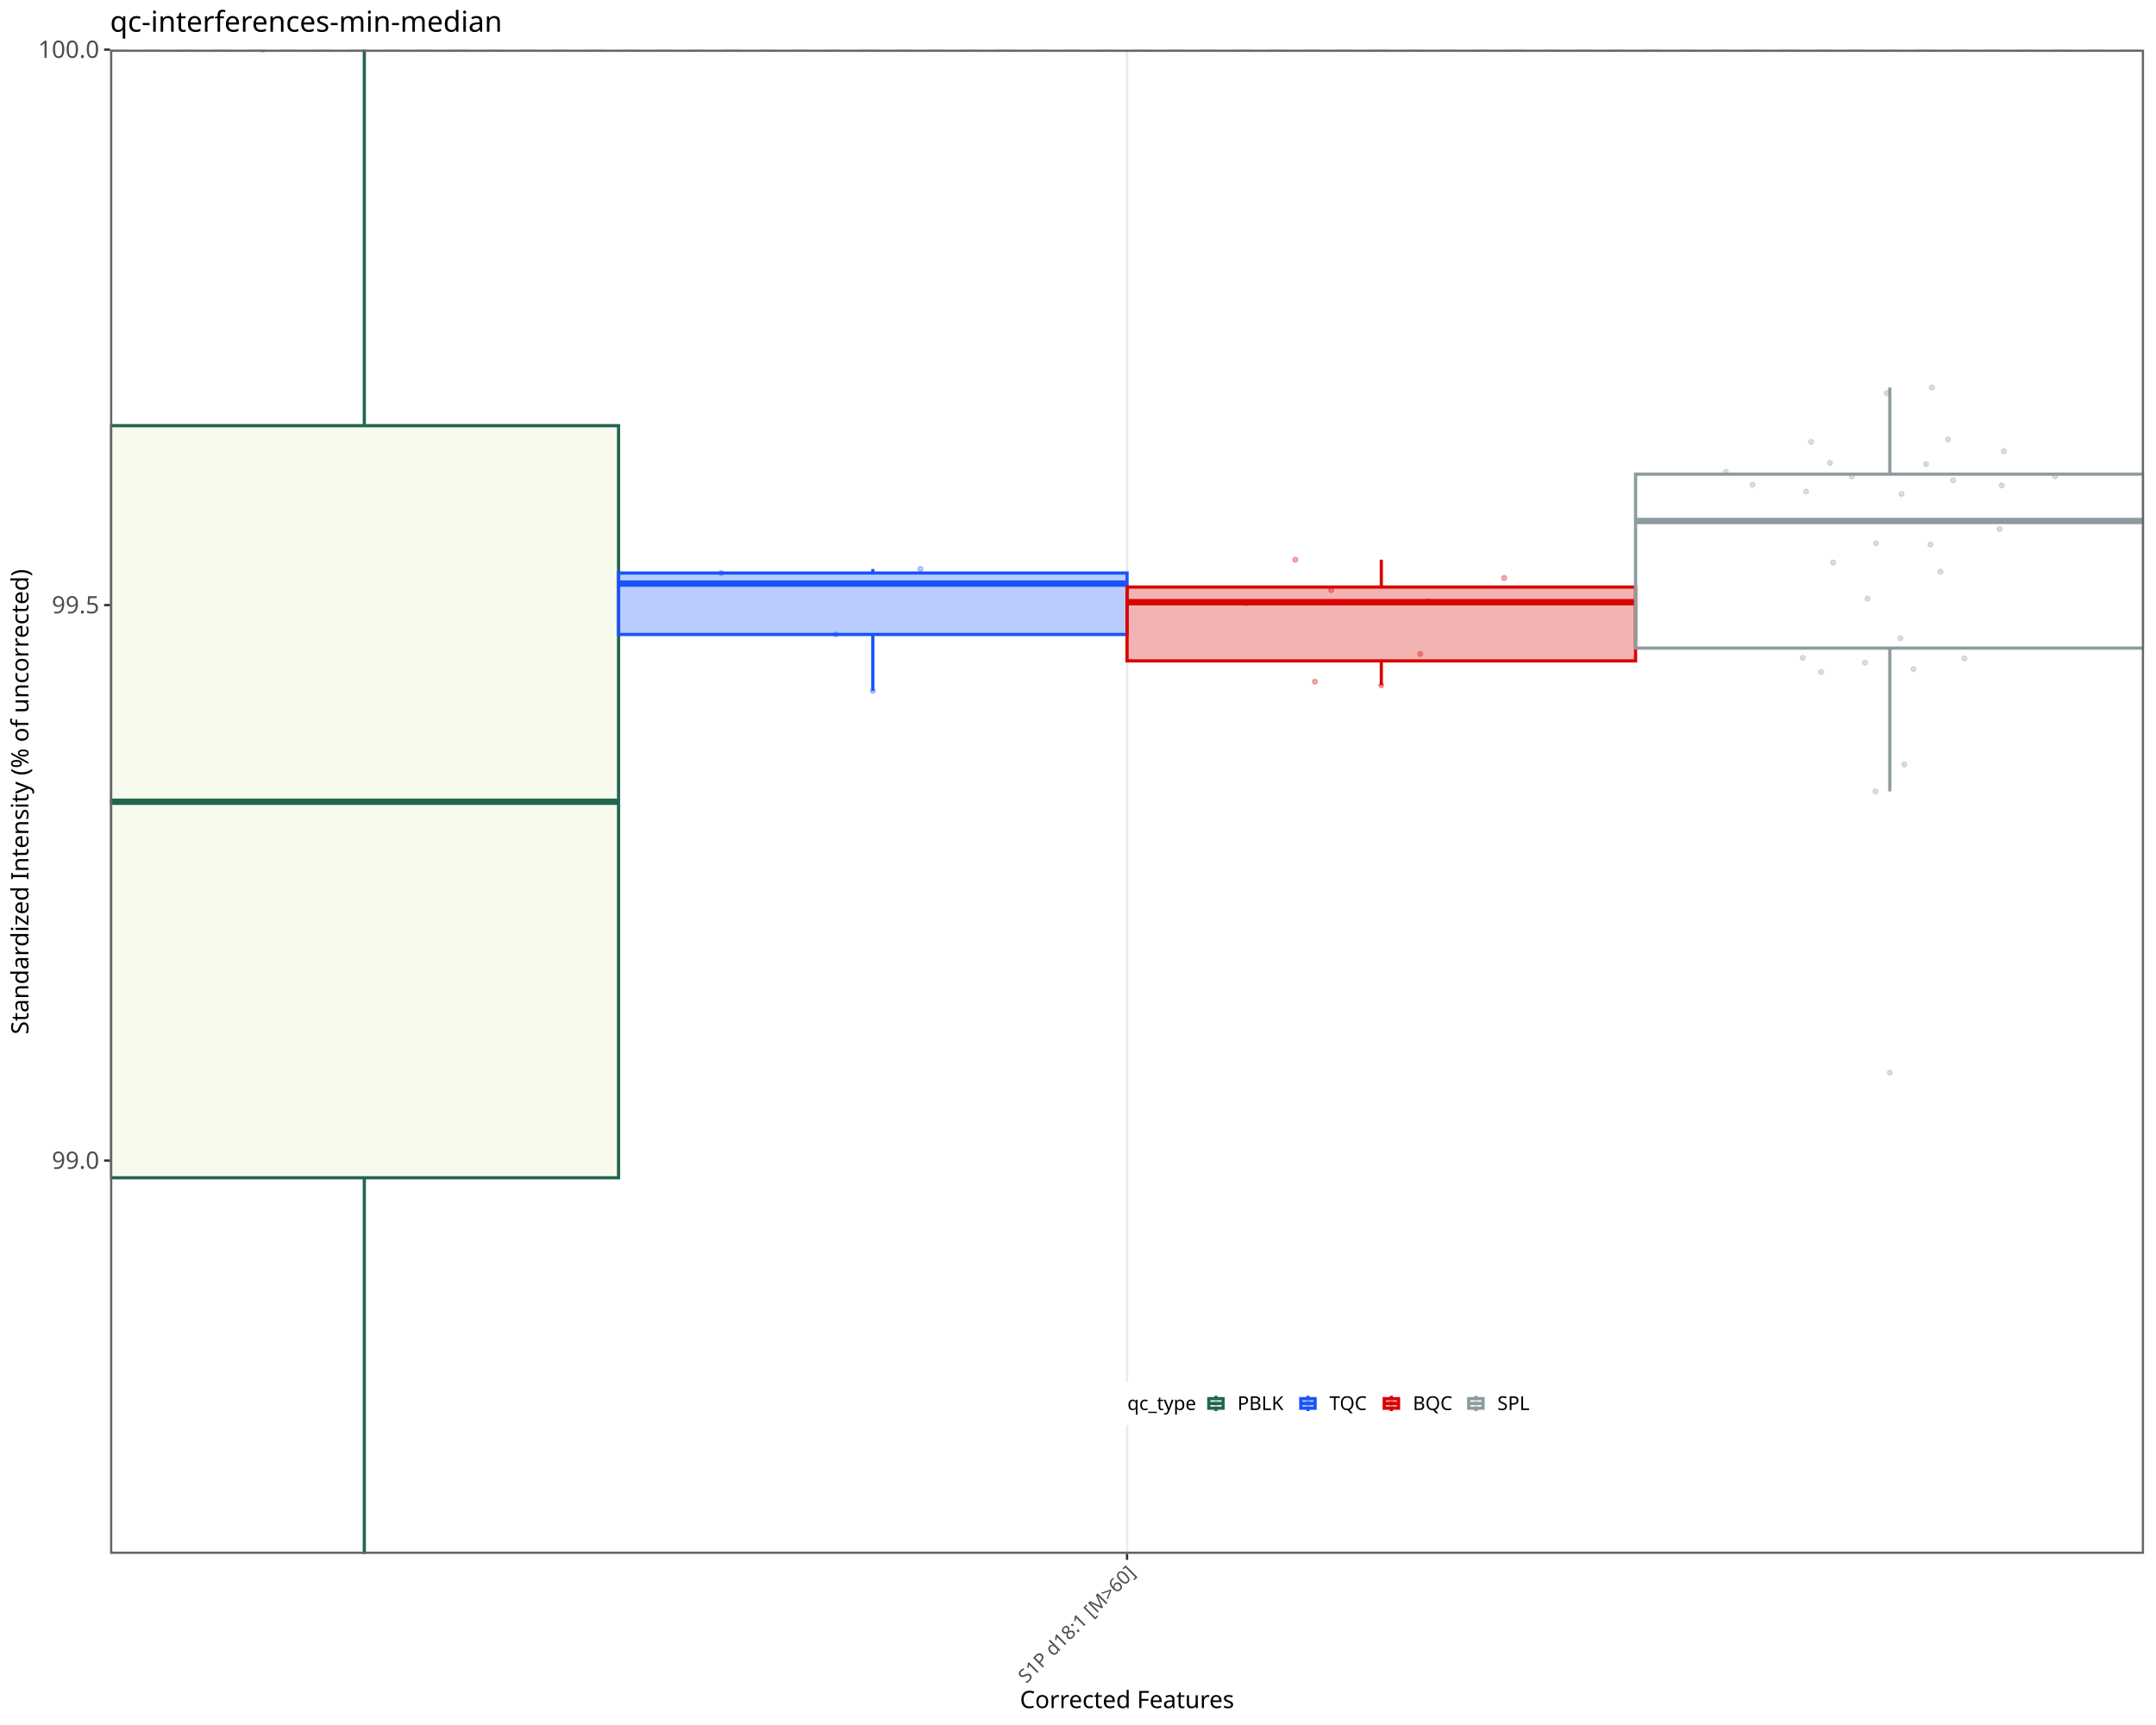
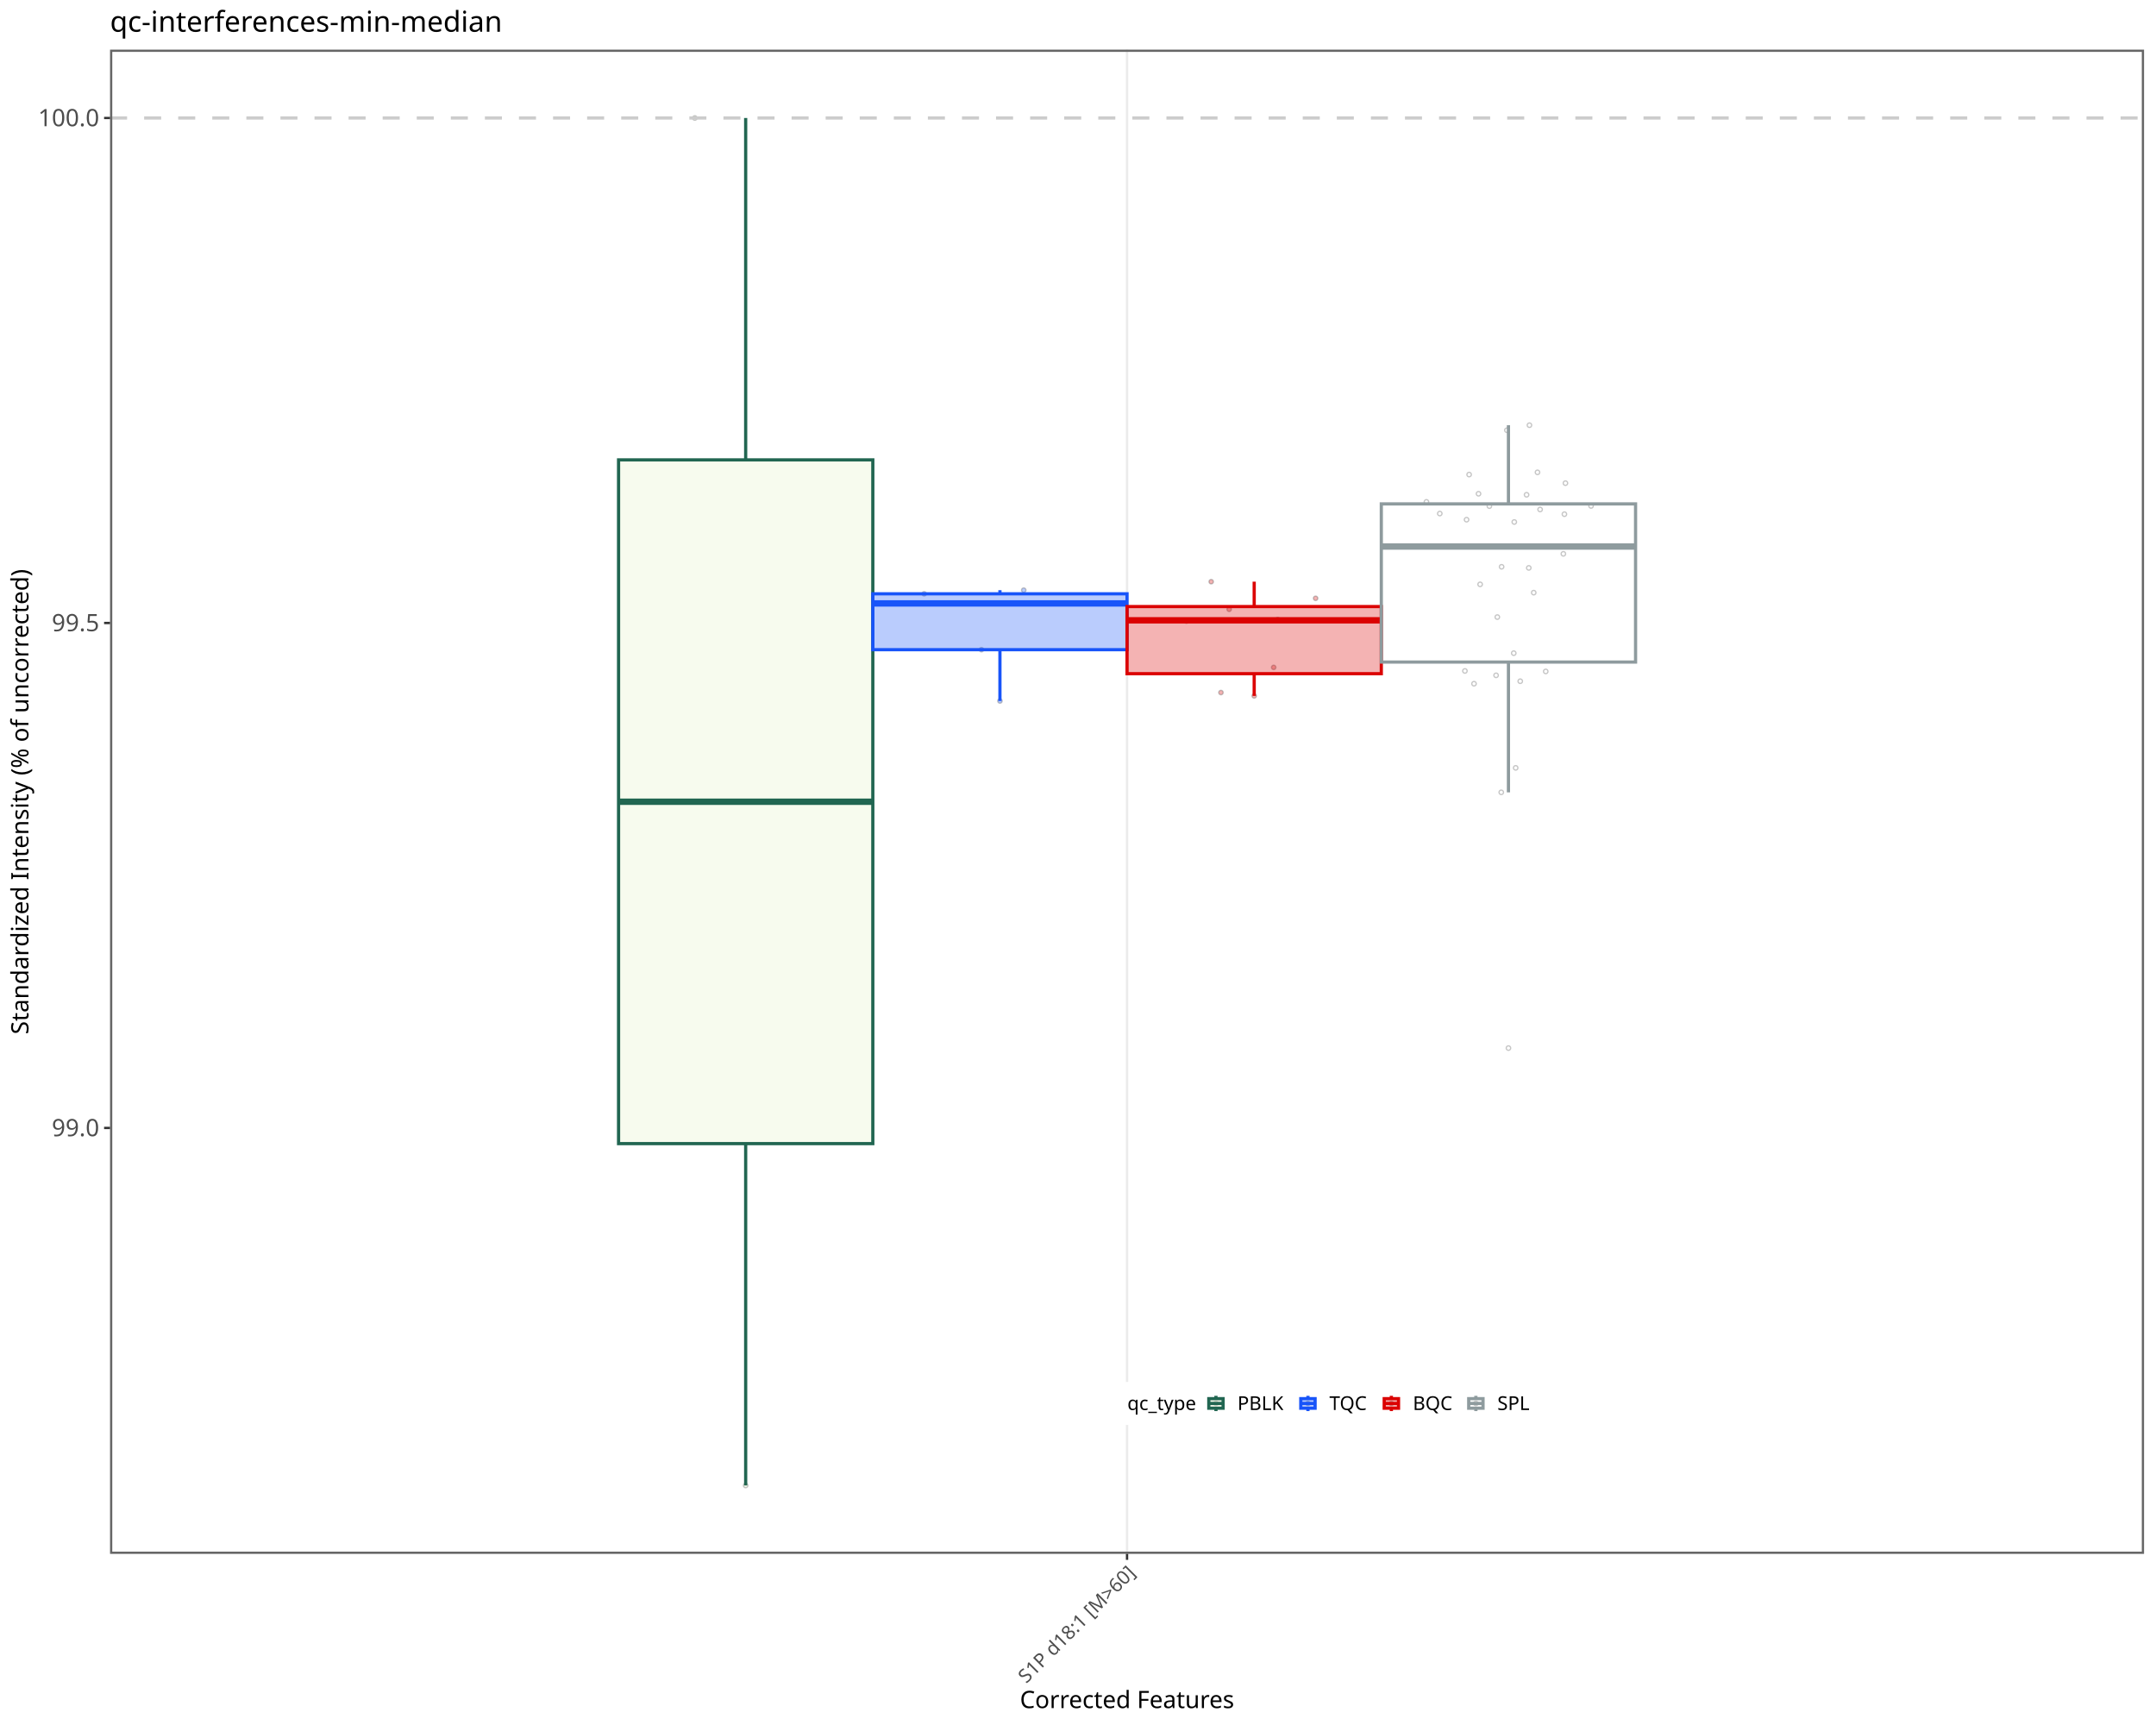
<svg xmlns="http://www.w3.org/2000/svg" class="svglite" data-engine-version="2.0" width="720.00pt" height="576.00pt" viewBox="0 0 720.00 576.00">
  <defs>
    <style type="text/css">
    .svglite line, .svglite polyline, .svglite polygon, .svglite path, .svglite rect, .svglite circle {
      fill: none;
      stroke: #000000;
      stroke-linecap: round;
      stroke-linejoin: round;
      stroke-miterlimit: 10.00;
    }
  </style>
  </defs>
  <rect width="100%" height="100%" style="stroke: none; fill: #FFFFFF;" />
  <defs>
    <clipPath id="cpMC4wMHw3MjAuMDB8MC4wMHw1NzYuMDA=">
      <rect x="0.00" y="0.00" width="720.00" height="576.00" />
    </clipPath>
  </defs>
  <g clip-path="url(#cpMC4wMHw3MjAuMDB8MC4wMHw1NzYuMDA=)">
    <rect x="0.00" y="0.00" width="720.00" height="576.00" style="stroke-width: 0.78; stroke: #FFFFFF; fill: #FFFFFF;" />
  </g>
  <defs>
    <clipPath id="cpMzYuNzV8NzE2LjAxfDE2LjU3fDUxOC44Ng==">
      <rect x="36.75" y="16.57" width="679.26" height="502.29" />
    </clipPath>
  </defs>
  <g clip-path="url(#cpMzYuNzV8NzE2LjAxfDE2LjU3fDUxOC44Ng==)">
    <rect x="36.75" y="16.57" width="679.26" height="502.29" style="stroke-width: 0.78; stroke: none; fill: #FFFFFF;" />
    <polyline points="376.38,518.86 376.38,16.57 " style="stroke-width: 0.78; stroke: #EBEBEB; stroke-linecap: butt;" />
-     <circle cx="121.66" cy="518.86" r="0.79" style="stroke-width: 0.52; stroke: #216651; stroke-opacity: 0.30; fill: #216651; fill-opacity: 0.30;" />
-     <circle cx="87.70" cy="16.57" r="0.79" style="stroke-width: 0.52; stroke: #216651; stroke-opacity: 0.30; fill: #216651; fill-opacity: 0.30;" />
-     <circle cx="279.13" cy="211.86" r="0.79" style="stroke-width: 0.52; stroke: #1854F9; stroke-opacity: 0.30; fill: #1854F9; fill-opacity: 0.30;" />
-     <circle cx="240.87" cy="191.34" r="0.79" style="stroke-width: 0.52; stroke: #1854F9; stroke-opacity: 0.30; fill: #1854F9; fill-opacity: 0.30;" />
-     <circle cx="321.03" cy="194.87" r="0.79" style="stroke-width: 0.52; stroke: #1854F9; stroke-opacity: 0.30; fill: #1854F9; fill-opacity: 0.30;" />
-     <circle cx="307.37" cy="189.99" r="0.79" style="stroke-width: 0.52; stroke: #1854F9; stroke-opacity: 0.30; fill: #1854F9; fill-opacity: 0.30;" />
-     <circle cx="291.48" cy="230.71" r="0.79" style="stroke-width: 0.52; stroke: #1854F9; stroke-opacity: 0.30; fill: #1854F9; fill-opacity: 0.30;" />
-     <circle cx="416.07" cy="201.36" r="0.79" style="stroke-width: 0.52; stroke: #DB0202; stroke-opacity: 0.30; fill: #DB0202; fill-opacity: 0.30;" />
-     <circle cx="444.57" cy="197.03" r="0.79" style="stroke-width: 0.52; stroke: #DB0202; stroke-opacity: 0.30; fill: #DB0202; fill-opacity: 0.30;" />
-     <circle cx="502.31" cy="192.99" r="0.79" style="stroke-width: 0.52; stroke: #DB0202; stroke-opacity: 0.30; fill: #DB0202; fill-opacity: 0.30;" />
-     <circle cx="474.32" cy="218.37" r="0.79" style="stroke-width: 0.52; stroke: #DB0202; stroke-opacity: 0.30; fill: #DB0202; fill-opacity: 0.30;" />
-     <circle cx="432.57" cy="186.89" r="0.79" style="stroke-width: 0.52; stroke: #DB0202; stroke-opacity: 0.30; fill: #DB0202; fill-opacity: 0.30;" />
-     <circle cx="477.00" cy="200.80" r="0.79" style="stroke-width: 0.52; stroke: #DB0202; stroke-opacity: 0.30; fill: #DB0202; fill-opacity: 0.30;" />
-     <circle cx="439.10" cy="227.60" r="0.79" style="stroke-width: 0.52; stroke: #DB0202; stroke-opacity: 0.30; fill: #DB0202; fill-opacity: 0.30;" />
-     <circle cx="461.29" cy="228.84" r="0.79" style="stroke-width: 0.52; stroke: #DB0202; stroke-opacity: 0.30; fill: #DB0202; fill-opacity: 0.30;" />
-     <circle cx="656.03" cy="219.85" r="0.79" style="stroke-width: 0.52; stroke: #8E9B9E; stroke-opacity: 0.30; fill: #8E9B9E; fill-opacity: 0.30;" />
-     <circle cx="668.50" cy="162.09" r="0.79" style="stroke-width: 0.52; stroke: #8E9B9E; stroke-opacity: 0.30; fill: #8E9B9E; fill-opacity: 0.30;" />
-     <circle cx="602.04" cy="219.67" r="0.79" style="stroke-width: 0.52; stroke: #8E9B9E; stroke-opacity: 0.30; fill: #8E9B9E; fill-opacity: 0.30;" />
-     <circle cx="626.33" cy="264.26" r="0.79" style="stroke-width: 0.52; stroke: #8E9B9E; stroke-opacity: 0.30; fill: #8E9B9E; fill-opacity: 0.30;" />
-     <circle cx="645.15" cy="129.40" r="0.79" style="stroke-width: 0.52; stroke: #8E9B9E; stroke-opacity: 0.30; fill: #8E9B9E; fill-opacity: 0.30;" />
-     <circle cx="630.07" cy="131.25" r="0.79" style="stroke-width: 0.52; stroke: #8E9B9E; stroke-opacity: 0.30; fill: #8E9B9E; fill-opacity: 0.30;" />
-     <circle cx="634.66" cy="213.14" r="0.79" style="stroke-width: 0.52; stroke: #8E9B9E; stroke-opacity: 0.30; fill: #8E9B9E; fill-opacity: 0.30;" />
-     <circle cx="612.20" cy="187.86" r="0.79" style="stroke-width: 0.52; stroke: #8E9B9E; stroke-opacity: 0.30; fill: #8E9B9E; fill-opacity: 0.30;" />
-     <circle cx="643.21" cy="154.96" r="0.79" style="stroke-width: 0.52; stroke: #8E9B9E; stroke-opacity: 0.30; fill: #8E9B9E; fill-opacity: 0.30;" />
-     <circle cx="576.33" cy="157.57" r="0.79" style="stroke-width: 0.52; stroke: #8E9B9E; stroke-opacity: 0.30; fill: #8E9B9E; fill-opacity: 0.30;" />
-     <circle cx="631.11" cy="358.19" r="0.79" style="stroke-width: 0.52; stroke: #8E9B9E; stroke-opacity: 0.30; fill: #8E9B9E; fill-opacity: 0.30;" />
-     <circle cx="635.02" cy="164.96" r="0.79" style="stroke-width: 0.52; stroke: #8E9B9E; stroke-opacity: 0.30; fill: #8E9B9E; fill-opacity: 0.30;" />
-     <circle cx="611.12" cy="154.59" r="0.79" style="stroke-width: 0.52; stroke: #8E9B9E; stroke-opacity: 0.30; fill: #8E9B9E; fill-opacity: 0.30;" />
-     <circle cx="623.68" cy="199.88" r="0.79" style="stroke-width: 0.52; stroke: #8E9B9E; stroke-opacity: 0.30; fill: #8E9B9E; fill-opacity: 0.30;" />
-     <circle cx="608.12" cy="224.36" r="0.79" style="stroke-width: 0.52; stroke: #8E9B9E; stroke-opacity: 0.30; fill: #8E9B9E; fill-opacity: 0.30;" />
-     <circle cx="648.01" cy="190.91" r="0.79" style="stroke-width: 0.52; stroke: #8E9B9E; stroke-opacity: 0.30; fill: #8E9B9E; fill-opacity: 0.30;" />
-     <circle cx="639.01" cy="223.44" r="0.79" style="stroke-width: 0.52; stroke: #8E9B9E; stroke-opacity: 0.30; fill: #8E9B9E; fill-opacity: 0.30;" />
-     <circle cx="604.85" cy="147.54" r="0.79" style="stroke-width: 0.52; stroke: #8E9B9E; stroke-opacity: 0.30; fill: #8E9B9E; fill-opacity: 0.30;" />
-     <circle cx="686.29" cy="159.06" r="0.79" style="stroke-width: 0.52; stroke: #8E9B9E; stroke-opacity: 0.30; fill: #8E9B9E; fill-opacity: 0.30;" />
-     <circle cx="588.18" cy="173.97" r="0.79" style="stroke-width: 0.52; stroke: #8E9B9E; stroke-opacity: 0.30; fill: #8E9B9E; fill-opacity: 0.30;" />
-     <circle cx="626.53" cy="181.42" r="0.79" style="stroke-width: 0.52; stroke: #8E9B9E; stroke-opacity: 0.30; fill: #8E9B9E; fill-opacity: 0.30;" />
-     <circle cx="603.14" cy="164.12" r="0.79" style="stroke-width: 0.52; stroke: #8E9B9E; stroke-opacity: 0.30; fill: #8E9B9E; fill-opacity: 0.30;" />
-     <circle cx="667.79" cy="176.65" r="0.79" style="stroke-width: 0.52; stroke: #8E9B9E; stroke-opacity: 0.30; fill: #8E9B9E; fill-opacity: 0.30;" />
-     <circle cx="669.18" cy="150.69" r="0.79" style="stroke-width: 0.52; stroke: #8E9B9E; stroke-opacity: 0.30; fill: #8E9B9E; fill-opacity: 0.30;" />
-     <circle cx="635.94" cy="255.27" r="0.79" style="stroke-width: 0.52; stroke: #8E9B9E; stroke-opacity: 0.30; fill: #8E9B9E; fill-opacity: 0.30;" />
-     <circle cx="652.26" cy="160.37" r="0.79" style="stroke-width: 0.52; stroke: #8E9B9E; stroke-opacity: 0.30; fill: #8E9B9E; fill-opacity: 0.30;" />
-     <circle cx="644.69" cy="181.83" r="0.79" style="stroke-width: 0.52; stroke: #8E9B9E; stroke-opacity: 0.30; fill: #8E9B9E; fill-opacity: 0.30;" />
-     <circle cx="622.86" cy="221.28" r="0.79" style="stroke-width: 0.52; stroke: #8E9B9E; stroke-opacity: 0.30; fill: #8E9B9E; fill-opacity: 0.30;" />
-     <circle cx="618.37" cy="159.13" r="0.79" style="stroke-width: 0.52; stroke: #8E9B9E; stroke-opacity: 0.30; fill: #8E9B9E; fill-opacity: 0.30;" />
-     <circle cx="650.51" cy="146.72" r="0.79" style="stroke-width: 0.52; stroke: #8E9B9E; stroke-opacity: 0.30; fill: #8E9B9E; fill-opacity: 0.30;" />
-     <circle cx="585.26" cy="161.86" r="0.79" style="stroke-width: 0.52; stroke: #8E9B9E; stroke-opacity: 0.30; fill: #8E9B9E; fill-opacity: 0.30;" />
-     <line x1="121.66" y1="142.14" x2="121.66" y2="16.57" style="stroke-width: 1.07; stroke: #216651; stroke-linecap: butt;" />
-     <line x1="121.66" y1="393.28" x2="121.66" y2="518.86" style="stroke-width: 1.07; stroke: #216651; stroke-linecap: butt;" />
-     <polygon points="36.75,142.14 36.75,393.28 206.57,393.28 206.57,142.14 36.75,142.14 " style="stroke-width: 1.07; stroke: #216651; stroke-linecap: butt; stroke-linejoin: miter; fill: #E4F2C4; fill-opacity: 0.30;" />
-     <line x1="36.75" y1="267.71" x2="206.57" y2="267.71" style="stroke-width: 2.13; stroke: #216651; stroke-linecap: butt; stroke-linejoin: miter;" />
-     <line x1="291.48" y1="191.34" x2="291.48" y2="189.99" style="stroke-width: 1.07; stroke: #1854F9; stroke-linecap: butt;" />
-     <line x1="291.48" y1="211.86" x2="291.48" y2="230.71" style="stroke-width: 1.07; stroke: #1854F9; stroke-linecap: butt;" />
-     <polygon points="206.57,191.34 206.57,211.86 376.38,211.86 376.38,191.34 206.57,191.34 " style="stroke-width: 1.07; stroke: #1854F9; stroke-linecap: butt; stroke-linejoin: miter; fill: #1854F9; fill-opacity: 0.30;" />
-     <line x1="206.57" y1="194.87" x2="376.38" y2="194.87" style="stroke-width: 2.13; stroke: #1854F9; stroke-linecap: butt; stroke-linejoin: miter;" />
-     <line x1="461.29" y1="196.02" x2="461.29" y2="186.89" style="stroke-width: 1.07; stroke: #DB0202; stroke-linecap: butt;" />
-     <line x1="461.29" y1="220.68" x2="461.29" y2="228.84" style="stroke-width: 1.07; stroke: #DB0202; stroke-linecap: butt;" />
-     <polygon points="376.38,196.02 376.38,220.68 546.20,220.68 546.20,196.02 376.38,196.02 " style="stroke-width: 1.07; stroke: #DB0202; stroke-linecap: butt; stroke-linejoin: miter; fill: #DB0202; fill-opacity: 0.30;" />
-     <line x1="376.38" y1="201.08" x2="546.20" y2="201.08" style="stroke-width: 2.13; stroke: #DB0202; stroke-linecap: butt; stroke-linejoin: miter;" />
-     <line x1="631.11" y1="158.32" x2="631.11" y2="129.40" style="stroke-width: 1.07; stroke: #8E9B9E; stroke-linecap: butt;" />
-     <line x1="631.11" y1="216.40" x2="631.11" y2="264.26" style="stroke-width: 1.07; stroke: #8E9B9E; stroke-linecap: butt;" />
-     <polygon points="546.20,158.32 546.20,216.40 716.01,216.40 716.01,158.32 546.20,158.32 " style="stroke-width: 1.07; stroke: #8E9B9E; stroke-linecap: butt; stroke-linejoin: miter; fill: none;" />
-     <line x1="546.20" y1="173.97" x2="716.01" y2="173.97" style="stroke-width: 2.13; stroke: #8E9B9E; stroke-linecap: butt; stroke-linejoin: miter;" />
-     <line x1="36.75" y1="16.57" x2="716.01" y2="16.57" style="stroke-width: 1.07; stroke: #CCCCCC; stroke-dasharray: 5.69,5.69; stroke-linecap: butt;" />
+     <circle cx="249.02" cy="496.02" r="0.75" style="stroke-width: 0.43; stroke: #404040; stroke-opacity: 0.30; fill: #E4F2C4; fill-opacity: 0.30;" />
+     <circle cx="232.04" cy="39.40" r="0.75" style="stroke-width: 0.43; stroke: #404040; stroke-opacity: 0.30; fill: #E4F2C4; fill-opacity: 0.30;" />
+     <circle cx="327.76" cy="216.94" r="0.75" style="stroke-width: 0.43; stroke: #404040; stroke-opacity: 0.30; fill: #1854F9; fill-opacity: 0.30;" />
+     <circle cx="308.63" cy="198.28" r="0.75" style="stroke-width: 0.43; stroke: #404040; stroke-opacity: 0.30; fill: #1854F9; fill-opacity: 0.30;" />
+     <circle cx="348.70" cy="201.49" r="0.75" style="stroke-width: 0.43; stroke: #404040; stroke-opacity: 0.30; fill: #1854F9; fill-opacity: 0.30;" />
+     <circle cx="341.88" cy="197.06" r="0.75" style="stroke-width: 0.43; stroke: #404040; stroke-opacity: 0.30; fill: #1854F9; fill-opacity: 0.30;" />
+     <circle cx="333.93" cy="234.07" r="0.75" style="stroke-width: 0.43; stroke: #404040; stroke-opacity: 0.30; fill: #1854F9; fill-opacity: 0.30;" />
+     <circle cx="396.22" cy="207.39" r="0.75" style="stroke-width: 0.43; stroke: #404040; stroke-opacity: 0.30; fill: #DB0202; fill-opacity: 0.30;" />
+     <circle cx="410.48" cy="203.45" r="0.75" style="stroke-width: 0.43; stroke: #404040; stroke-opacity: 0.30; fill: #DB0202; fill-opacity: 0.30;" />
+     <circle cx="439.35" cy="199.78" r="0.75" style="stroke-width: 0.43; stroke: #404040; stroke-opacity: 0.30; fill: #DB0202; fill-opacity: 0.30;" />
+     <circle cx="425.35" cy="222.85" r="0.75" style="stroke-width: 0.43; stroke: #404040; stroke-opacity: 0.30; fill: #DB0202; fill-opacity: 0.30;" />
+     <circle cx="404.48" cy="194.23" r="0.75" style="stroke-width: 0.43; stroke: #404040; stroke-opacity: 0.30; fill: #DB0202; fill-opacity: 0.30;" />
+     <circle cx="426.69" cy="206.88" r="0.75" style="stroke-width: 0.43; stroke: #404040; stroke-opacity: 0.30; fill: #DB0202; fill-opacity: 0.30;" />
+     <circle cx="407.74" cy="231.25" r="0.75" style="stroke-width: 0.43; stroke: #404040; stroke-opacity: 0.30; fill: #DB0202; fill-opacity: 0.30;" />
+     <circle cx="418.84" cy="232.38" r="0.75" style="stroke-width: 0.43; stroke: #404040; stroke-opacity: 0.30; fill: #DB0202; fill-opacity: 0.30;" />
+     <circle cx="516.20" cy="224.20" r="0.75" style="stroke-width: 0.43; stroke: #404040; stroke-opacity: 0.30;" />
+     <circle cx="522.44" cy="171.69" r="0.75" style="stroke-width: 0.43; stroke: #404040; stroke-opacity: 0.30;" />
+     <circle cx="489.21" cy="224.04" r="0.75" style="stroke-width: 0.43; stroke: #404040; stroke-opacity: 0.30;" />
+     <circle cx="501.35" cy="264.57" r="0.75" style="stroke-width: 0.43; stroke: #404040; stroke-opacity: 0.30;" />
+     <circle cx="510.76" cy="141.98" r="0.75" style="stroke-width: 0.43; stroke: #404040; stroke-opacity: 0.30;" />
+     <circle cx="503.23" cy="143.66" r="0.75" style="stroke-width: 0.43; stroke: #404040; stroke-opacity: 0.30;" />
+     <circle cx="505.52" cy="218.10" r="0.75" style="stroke-width: 0.43; stroke: #404040; stroke-opacity: 0.30;" />
+     <circle cx="494.29" cy="195.12" r="0.75" style="stroke-width: 0.43; stroke: #404040; stroke-opacity: 0.30;" />
+     <circle cx="509.80" cy="165.21" r="0.75" style="stroke-width: 0.43; stroke: #404040; stroke-opacity: 0.30;" />
+     <circle cx="476.36" cy="167.58" r="0.75" style="stroke-width: 0.43; stroke: #404040; stroke-opacity: 0.30;" />
+     <circle cx="503.75" cy="349.97" r="0.75" style="stroke-width: 0.43; stroke: #404040; stroke-opacity: 0.30;" />
+     <circle cx="505.70" cy="174.30" r="0.75" style="stroke-width: 0.43; stroke: #404040; stroke-opacity: 0.30;" />
+     <circle cx="493.75" cy="164.87" r="0.75" style="stroke-width: 0.43; stroke: #404040; stroke-opacity: 0.30;" />
+     <circle cx="500.03" cy="206.05" r="0.75" style="stroke-width: 0.43; stroke: #404040; stroke-opacity: 0.30;" />
+     <circle cx="492.25" cy="228.30" r="0.75" style="stroke-width: 0.43; stroke: #404040; stroke-opacity: 0.30;" />
+     <circle cx="512.19" cy="197.89" r="0.75" style="stroke-width: 0.43; stroke: #404040; stroke-opacity: 0.30;" />
+     <circle cx="507.69" cy="227.47" r="0.75" style="stroke-width: 0.43; stroke: #404040; stroke-opacity: 0.30;" />
+     <circle cx="490.62" cy="158.46" r="0.75" style="stroke-width: 0.43; stroke: #404040; stroke-opacity: 0.30;" />
+     <circle cx="531.34" cy="168.94" r="0.75" style="stroke-width: 0.43; stroke: #404040; stroke-opacity: 0.30;" />
+     <circle cx="482.28" cy="182.49" r="0.75" style="stroke-width: 0.43; stroke: #404040; stroke-opacity: 0.30;" />
+     <circle cx="501.46" cy="189.26" r="0.75" style="stroke-width: 0.43; stroke: #404040; stroke-opacity: 0.30;" />
+     <circle cx="489.76" cy="173.53" r="0.75" style="stroke-width: 0.43; stroke: #404040; stroke-opacity: 0.30;" />
+     <circle cx="522.09" cy="184.93" r="0.75" style="stroke-width: 0.43; stroke: #404040; stroke-opacity: 0.30;" />
+     <circle cx="522.78" cy="161.33" r="0.75" style="stroke-width: 0.43; stroke: #404040; stroke-opacity: 0.30;" />
+     <circle cx="506.16" cy="256.40" r="0.75" style="stroke-width: 0.43; stroke: #404040; stroke-opacity: 0.30;" />
+     <circle cx="514.32" cy="170.13" r="0.75" style="stroke-width: 0.43; stroke: #404040; stroke-opacity: 0.30;" />
+     <circle cx="510.54" cy="189.63" r="0.75" style="stroke-width: 0.43; stroke: #404040; stroke-opacity: 0.30;" />
+     <circle cx="499.62" cy="225.50" r="0.75" style="stroke-width: 0.43; stroke: #404040; stroke-opacity: 0.30;" />
+     <circle cx="497.38" cy="169.00" r="0.75" style="stroke-width: 0.43; stroke: #404040; stroke-opacity: 0.30;" />
+     <circle cx="513.45" cy="157.72" r="0.75" style="stroke-width: 0.43; stroke: #404040; stroke-opacity: 0.30;" />
+     <circle cx="480.82" cy="171.48" r="0.75" style="stroke-width: 0.43; stroke: #404040; stroke-opacity: 0.30;" />
+     <line x1="249.02" y1="153.56" x2="249.02" y2="39.40" style="stroke-width: 1.07; stroke: #216651; stroke-linecap: butt;" />
+     <line x1="249.02" y1="381.87" x2="249.02" y2="496.02" style="stroke-width: 1.07; stroke: #216651; stroke-linecap: butt;" />
+     <polygon points="206.57,153.56 206.57,381.87 291.48,381.87 291.48,153.56 206.57,153.56 " style="stroke-width: 1.07; stroke: #216651; stroke-linecap: butt; stroke-linejoin: miter; fill: #E4F2C4; fill-opacity: 0.30;" />
+     <line x1="206.57" y1="267.71" x2="291.48" y2="267.71" style="stroke-width: 2.13; stroke: #216651; stroke-linecap: butt; stroke-linejoin: miter;" />
+     <line x1="333.93" y1="198.28" x2="333.93" y2="197.06" style="stroke-width: 1.07; stroke: #1854F9; stroke-linecap: butt;" />
+     <line x1="333.93" y1="216.94" x2="333.93" y2="234.07" style="stroke-width: 1.07; stroke: #1854F9; stroke-linecap: butt;" />
+     <polygon points="291.48,198.28 291.48,216.94 376.38,216.94 376.38,198.28 291.48,198.28 " style="stroke-width: 1.07; stroke: #1854F9; stroke-linecap: butt; stroke-linejoin: miter; fill: #1854F9; fill-opacity: 0.30;" />
+     <line x1="291.48" y1="201.49" x2="376.38" y2="201.49" style="stroke-width: 2.13; stroke: #1854F9; stroke-linecap: butt; stroke-linejoin: miter;" />
+     <line x1="418.84" y1="202.54" x2="418.84" y2="194.23" style="stroke-width: 1.07; stroke: #DB0202; stroke-linecap: butt;" />
+     <line x1="418.84" y1="224.95" x2="418.84" y2="232.38" style="stroke-width: 1.07; stroke: #DB0202; stroke-linecap: butt;" />
+     <polygon points="376.38,202.54 376.38,224.95 461.29,224.95 461.29,202.54 376.38,202.54 " style="stroke-width: 1.07; stroke: #DB0202; stroke-linecap: butt; stroke-linejoin: miter; fill: #DB0202; fill-opacity: 0.30;" />
+     <line x1="376.38" y1="207.13" x2="461.29" y2="207.13" style="stroke-width: 2.13; stroke: #DB0202; stroke-linecap: butt; stroke-linejoin: miter;" />
+     <line x1="503.75" y1="168.26" x2="503.75" y2="141.98" style="stroke-width: 1.07; stroke: #8E9B9E; stroke-linecap: butt;" />
+     <line x1="503.75" y1="221.07" x2="503.75" y2="264.57" style="stroke-width: 1.07; stroke: #8E9B9E; stroke-linecap: butt;" />
+     <polygon points="461.29,168.26 461.29,221.07 546.20,221.07 546.20,168.26 461.29,168.26 " style="stroke-width: 1.07; stroke: #8E9B9E; stroke-linecap: butt; stroke-linejoin: miter; fill: none;" />
+     <line x1="461.29" y1="182.49" x2="546.20" y2="182.49" style="stroke-width: 2.13; stroke: #8E9B9E; stroke-linecap: butt; stroke-linejoin: miter;" />
+     <line x1="36.75" y1="39.40" x2="716.01" y2="39.40" style="stroke-width: 1.07; stroke: #CCCCCC; stroke-dasharray: 5.69,5.69; stroke-linecap: butt;" />
    <rect x="36.75" y="16.57" width="679.26" height="502.29" style="stroke-width: 1.49; stroke: #666666;" />
  </g>
  <g clip-path="url(#cpMC4wMHw3MjAuMDB8MC4wMHw1NzYuMDA=)">
-     <text x="33.16" y="390.28" text-anchor="end" style="font-size: 8.00px; fill: #4D4D4D; font-family: sans;" textLength="15.57px" lengthAdjust="spacingAndGlyphs">99.0</text>
-     <text x="33.16" y="204.80" text-anchor="end" style="font-size: 8.00px; fill: #4D4D4D; font-family: sans;" textLength="15.57px" lengthAdjust="spacingAndGlyphs">99.5</text>
-     <text x="33.16" y="19.32" text-anchor="end" style="font-size: 8.00px; fill: #4D4D4D; font-family: sans;" textLength="20.02px" lengthAdjust="spacingAndGlyphs">100.0</text>
-     <polyline points="34.76,387.53 36.75,387.53 " style="stroke-width: 0.78; stroke: #333333; stroke-linecap: butt;" />
-     <polyline points="34.76,202.05 36.75,202.05 " style="stroke-width: 0.78; stroke: #333333; stroke-linecap: butt;" />
-     <polyline points="34.76,16.57 36.75,16.57 " style="stroke-width: 0.78; stroke: #333333; stroke-linecap: butt;" />
+     <text x="33.16" y="379.39" text-anchor="end" style="font-size: 8.00px; fill: #4D4D4D; font-family: sans;" textLength="15.57px" lengthAdjust="spacingAndGlyphs">99.0</text>
+     <text x="33.16" y="210.77" text-anchor="end" style="font-size: 8.00px; fill: #4D4D4D; font-family: sans;" textLength="15.57px" lengthAdjust="spacingAndGlyphs">99.5</text>
+     <text x="33.16" y="42.15" text-anchor="end" style="font-size: 8.00px; fill: #4D4D4D; font-family: sans;" textLength="20.02px" lengthAdjust="spacingAndGlyphs">100.0</text>
+     <polyline points="34.76,376.64 36.75,376.64 " style="stroke-width: 0.78; stroke: #333333; stroke-linecap: butt;" />
+     <polyline points="34.76,208.02 36.75,208.02 " style="stroke-width: 0.78; stroke: #333333; stroke-linecap: butt;" />
+     <polyline points="34.76,39.40 36.75,39.40 " style="stroke-width: 0.78; stroke: #333333; stroke-linecap: butt;" />
    <polyline points="376.38,520.85 376.38,518.86 " style="stroke-width: 0.78; stroke: #333333; stroke-linecap: butt;" />
    <text transform="translate(379.50,525.56) rotate(-45)" text-anchor="end" style="font-size: 6.40px; fill: #4D4D4D; font-family: sans;" textLength="51.42px" lengthAdjust="spacingAndGlyphs">S1P d18:1 [M&gt;60]</text>
    <text x="376.38" y="570.35" text-anchor="middle" style="font-size: 8.00px; font-family: sans;" textLength="68.93px" lengthAdjust="spacingAndGlyphs">Corrected Features</text>
    <text transform="translate(9.49,267.71) rotate(-90)" text-anchor="middle" style="font-size: 8.00px; font-family: sans;" textLength="147.21px" lengthAdjust="spacingAndGlyphs">Standardized Intensity (% of uncorrected)</text>
    <rect x="372.49" y="461.45" width="143.63" height="14.35" style="stroke-width: 0.78; stroke: none; fill: #FFFFFF;" />
    <text x="376.48" y="470.83" style="font-size: 6.40px; font-family: sans;" textLength="22.42px" lengthAdjust="spacingAndGlyphs">qc_type</text>
    <rect x="402.88" y="465.44" width="6.38" height="6.38" style="stroke-width: 0.78; stroke: none; fill: #FFFFFF;" />
-     <circle cx="406.07" cy="468.63" r="0.79" style="stroke-width: 0.52; stroke: #216651; stroke-opacity: 0.30; fill: #216651; fill-opacity: 0.30;" />
+     <circle cx="406.07" cy="468.63" r="0.75" style="stroke-width: 0.43; stroke: #404040; stroke-opacity: 0.30; fill: #E4F2C4; fill-opacity: 0.30;" />
    <polyline points="406.07,471.18 406.07,470.22 " style="stroke-width: 1.07; stroke: #216651; stroke-linecap: butt; stroke-linejoin: miter;" />
    <polyline points="406.07,467.03 406.07,466.08 " style="stroke-width: 1.07; stroke: #216651; stroke-linecap: butt; stroke-linejoin: miter;" />
    <rect x="403.68" y="467.03" width="4.78" height="3.19" style="stroke-width: 1.07; stroke: #216651; stroke-linecap: butt; stroke-linejoin: miter; fill: #E4F2C4; fill-opacity: 0.30;" />
    <polyline points="403.68,468.63 408.46,468.63 " style="stroke-width: 1.07; stroke: #216651; stroke-linecap: butt; stroke-linejoin: miter;" />
    <polyline points="406.07,471.18 406.07,471.18 " style="stroke-width: 1.07; stroke: #216651; stroke-linecap: butt; stroke-linejoin: miter;" />
    <polyline points="406.07,466.08 406.07,466.08 " style="stroke-width: 1.07; stroke: #216651; stroke-linecap: butt; stroke-linejoin: miter;" />
    <rect x="433.60" y="465.44" width="6.38" height="6.38" style="stroke-width: 0.78; stroke: none; fill: #FFFFFF;" />
-     <circle cx="436.79" cy="468.63" r="0.79" style="stroke-width: 0.52; stroke: #1854F9; stroke-opacity: 0.30; fill: #1854F9; fill-opacity: 0.30;" />
+     <circle cx="436.79" cy="468.63" r="0.75" style="stroke-width: 0.43; stroke: #404040; stroke-opacity: 0.30; fill: #1854F9; fill-opacity: 0.30;" />
    <polyline points="436.79,471.18 436.79,470.22 " style="stroke-width: 1.07; stroke: #1854F9; stroke-linecap: butt; stroke-linejoin: miter;" />
    <polyline points="436.79,467.03 436.79,466.08 " style="stroke-width: 1.07; stroke: #1854F9; stroke-linecap: butt; stroke-linejoin: miter;" />
    <rect x="434.40" y="467.03" width="4.78" height="3.19" style="stroke-width: 1.07; stroke: #1854F9; stroke-linecap: butt; stroke-linejoin: miter; fill: #1854F9; fill-opacity: 0.30;" />
    <polyline points="434.40,468.63 439.18,468.63 " style="stroke-width: 1.07; stroke: #1854F9; stroke-linecap: butt; stroke-linejoin: miter;" />
    <polyline points="436.79,471.18 436.79,471.18 " style="stroke-width: 1.07; stroke: #1854F9; stroke-linecap: butt; stroke-linejoin: miter;" />
    <polyline points="436.79,466.08 436.79,466.08 " style="stroke-width: 1.07; stroke: #1854F9; stroke-linecap: butt; stroke-linejoin: miter;" />
    <rect x="461.46" y="465.44" width="6.38" height="6.38" style="stroke-width: 0.78; stroke: none; fill: #FFFFFF;" />
-     <circle cx="464.65" cy="468.63" r="0.79" style="stroke-width: 0.52; stroke: #DB0202; stroke-opacity: 0.30; fill: #DB0202; fill-opacity: 0.30;" />
+     <circle cx="464.65" cy="468.63" r="0.75" style="stroke-width: 0.43; stroke: #404040; stroke-opacity: 0.30; fill: #DB0202; fill-opacity: 0.30;" />
    <polyline points="464.65,471.18 464.65,470.22 " style="stroke-width: 1.07; stroke: #DB0202; stroke-linecap: butt; stroke-linejoin: miter;" />
    <polyline points="464.65,467.03 464.65,466.08 " style="stroke-width: 1.07; stroke: #DB0202; stroke-linecap: butt; stroke-linejoin: miter;" />
    <rect x="462.26" y="467.03" width="4.78" height="3.19" style="stroke-width: 1.07; stroke: #DB0202; stroke-linecap: butt; stroke-linejoin: miter; fill: #DB0202; fill-opacity: 0.30;" />
    <polyline points="462.26,468.63 467.04,468.63 " style="stroke-width: 1.07; stroke: #DB0202; stroke-linecap: butt; stroke-linejoin: miter;" />
    <polyline points="464.65,471.18 464.65,471.18 " style="stroke-width: 1.07; stroke: #DB0202; stroke-linecap: butt; stroke-linejoin: miter;" />
    <polyline points="464.65,466.08 464.65,466.08 " style="stroke-width: 1.07; stroke: #DB0202; stroke-linecap: butt; stroke-linejoin: miter;" />
    <rect x="489.68" y="465.44" width="6.38" height="6.38" style="stroke-width: 0.78; stroke: none; fill: #FFFFFF;" />
-     <circle cx="492.87" cy="468.63" r="0.79" style="stroke-width: 0.52; stroke: #8E9B9E; stroke-opacity: 0.30; fill: #8E9B9E; fill-opacity: 0.30;" />
+     <circle cx="492.87" cy="468.63" r="0.75" style="stroke-width: 0.43; stroke: #404040; stroke-opacity: 0.30;" />
    <polyline points="492.87,471.18 492.87,470.22 " style="stroke-width: 1.07; stroke: #8E9B9E; stroke-linecap: butt; stroke-linejoin: miter;" />
    <polyline points="492.87,467.03 492.87,466.08 " style="stroke-width: 1.07; stroke: #8E9B9E; stroke-linecap: butt; stroke-linejoin: miter;" />
    <rect x="490.48" y="467.03" width="4.78" height="3.19" style="stroke-width: 1.07; stroke: #8E9B9E; stroke-linecap: butt; stroke-linejoin: miter;" />
    <polyline points="490.48,468.63 495.26,468.63 " style="stroke-width: 1.07; stroke: #8E9B9E; stroke-linecap: butt; stroke-linejoin: miter;" />
    <polyline points="492.87,471.18 492.87,471.18 " style="stroke-width: 1.07; stroke: #8E9B9E; stroke-linecap: butt; stroke-linejoin: miter;" />
    <polyline points="492.87,466.08 492.87,466.08 " style="stroke-width: 1.07; stroke: #8E9B9E; stroke-linecap: butt; stroke-linejoin: miter;" />
    <text x="413.25" y="470.83" style="font-size: 6.40px; font-family: sans;" textLength="16.37px" lengthAdjust="spacingAndGlyphs">PBLK</text>
    <text x="443.96" y="470.83" style="font-size: 6.40px; font-family: sans;" textLength="13.51px" lengthAdjust="spacingAndGlyphs">TQC</text>
    <text x="471.82" y="470.83" style="font-size: 6.40px; font-family: sans;" textLength="13.87px" lengthAdjust="spacingAndGlyphs">BQC</text>
    <text x="500.04" y="470.83" style="font-size: 6.40px; font-family: sans;" textLength="12.10px" lengthAdjust="spacingAndGlyphs">SPL</text>
    <text x="36.75" y="10.59" style="font-size: 9.60px; font-family: sans;" textLength="122.20px" lengthAdjust="spacingAndGlyphs">qc-interferences-min-median</text>
  </g>
</svg>
